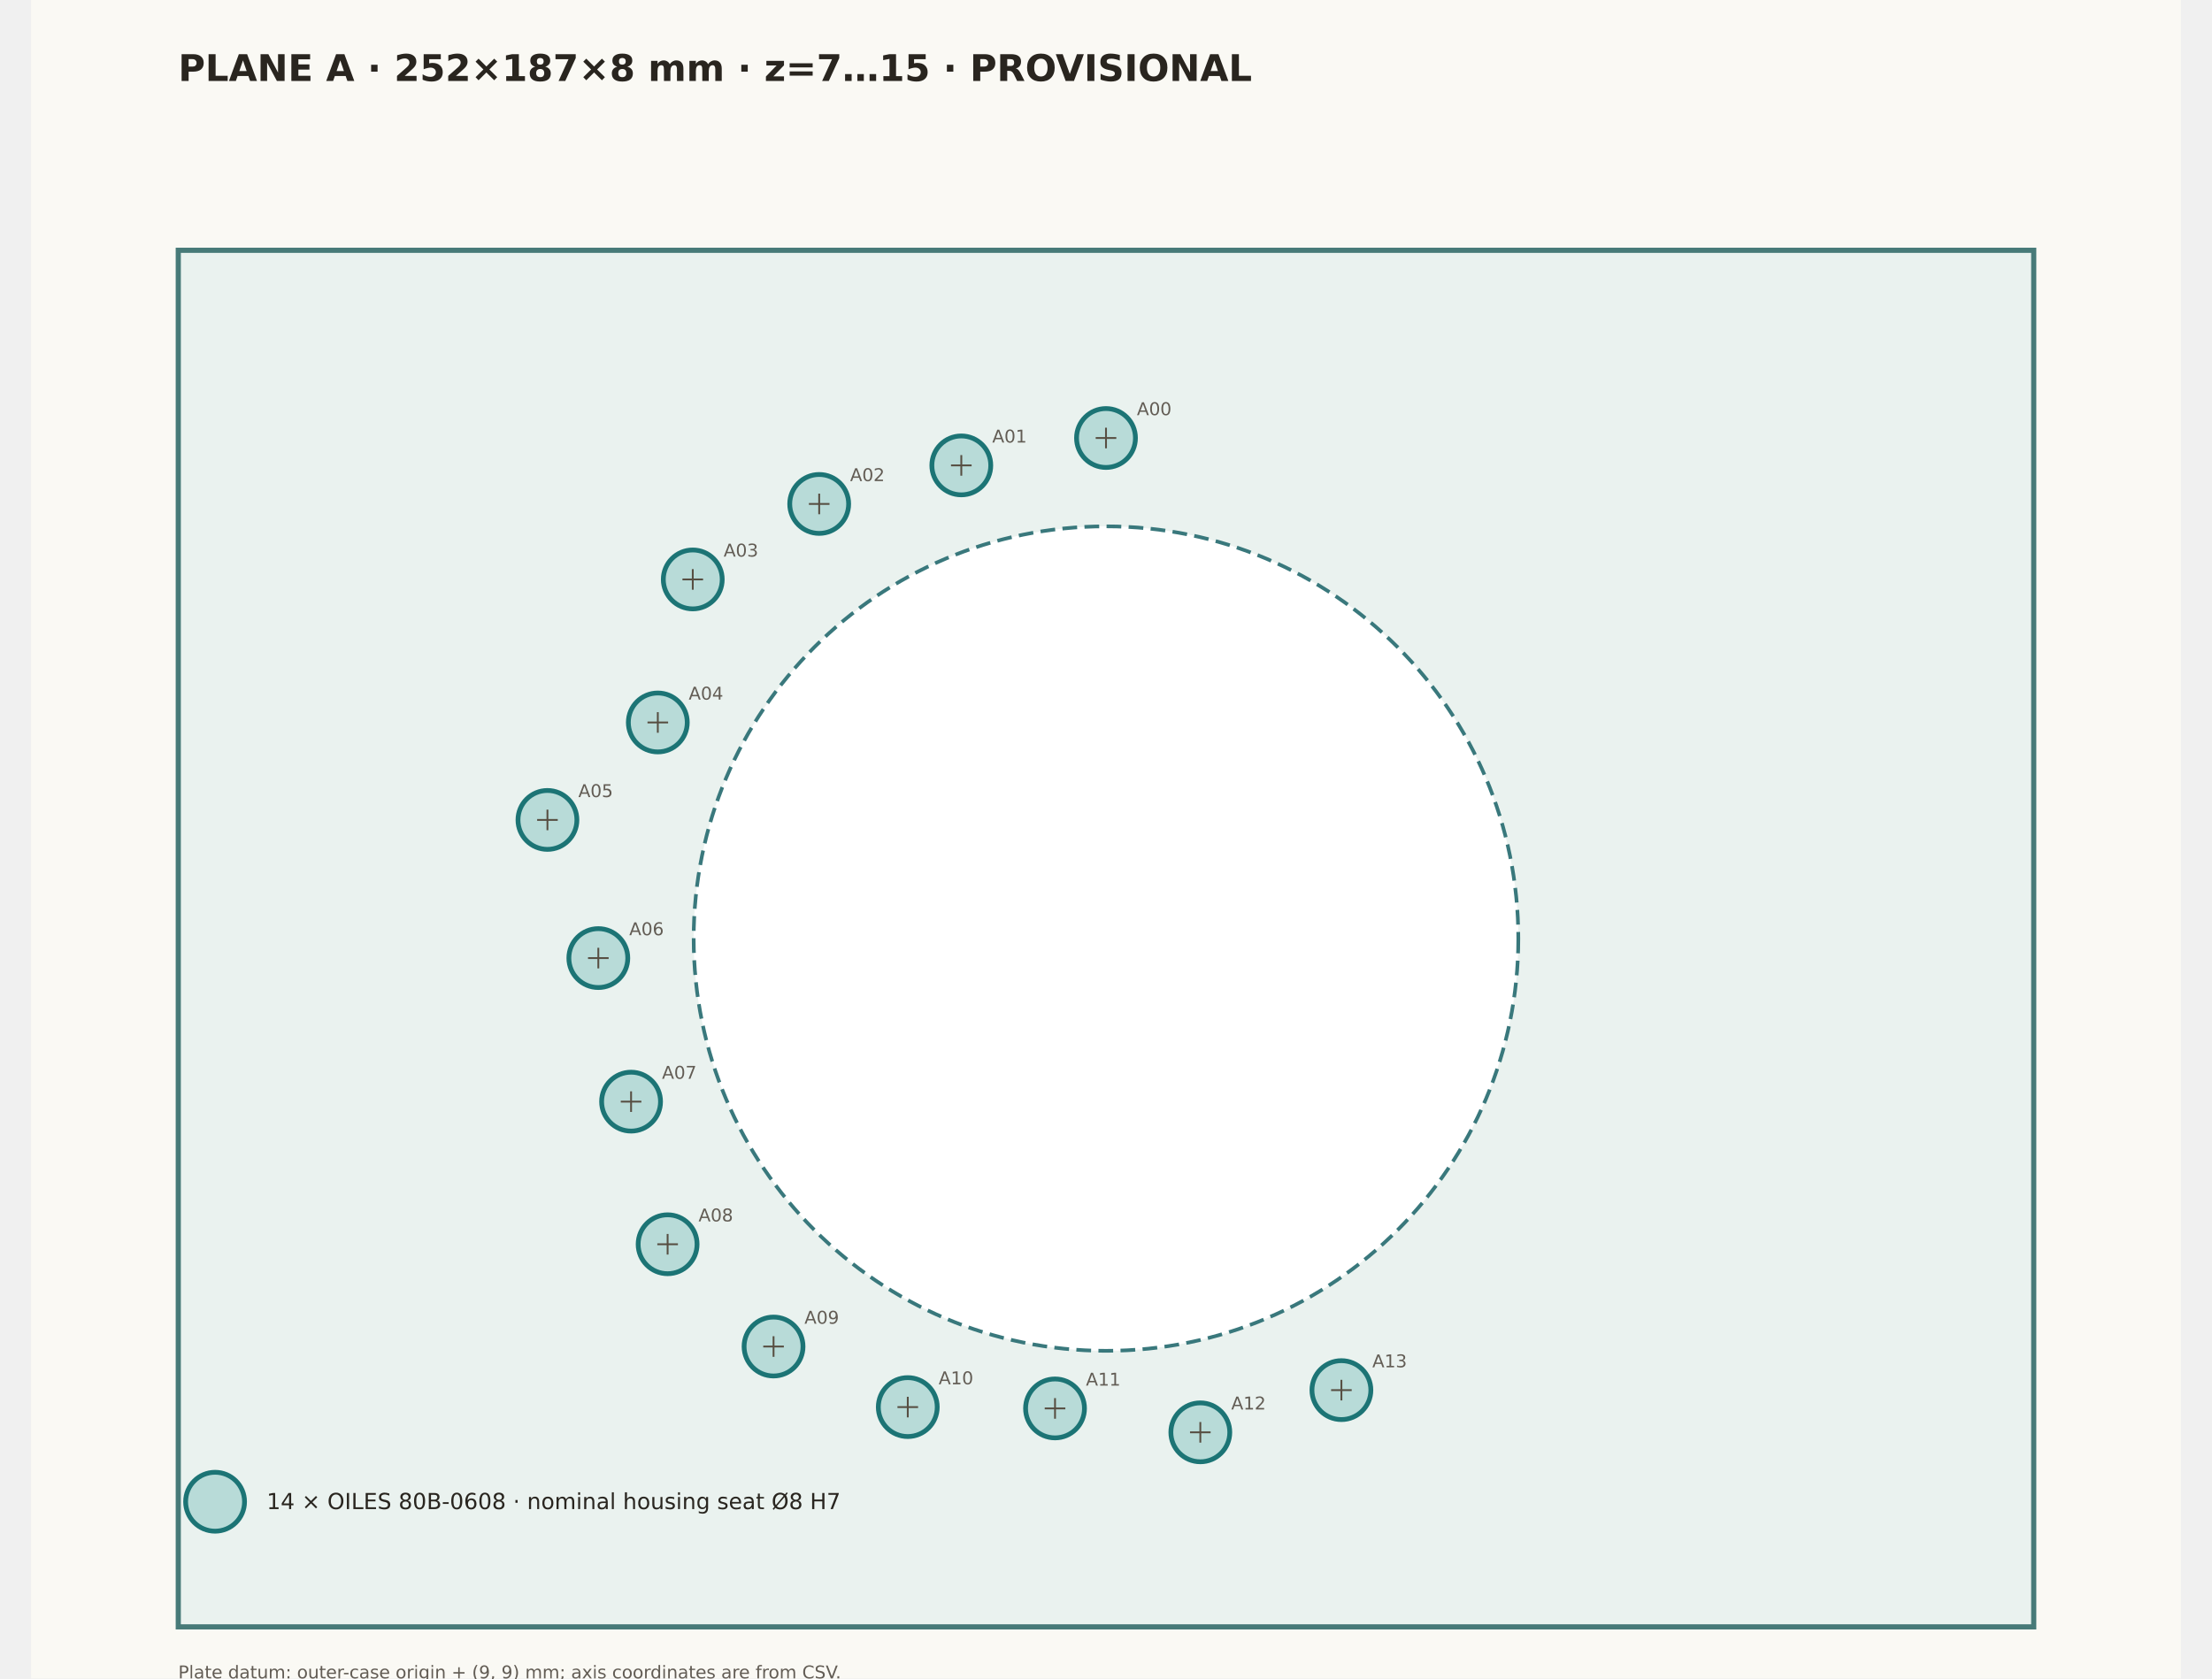
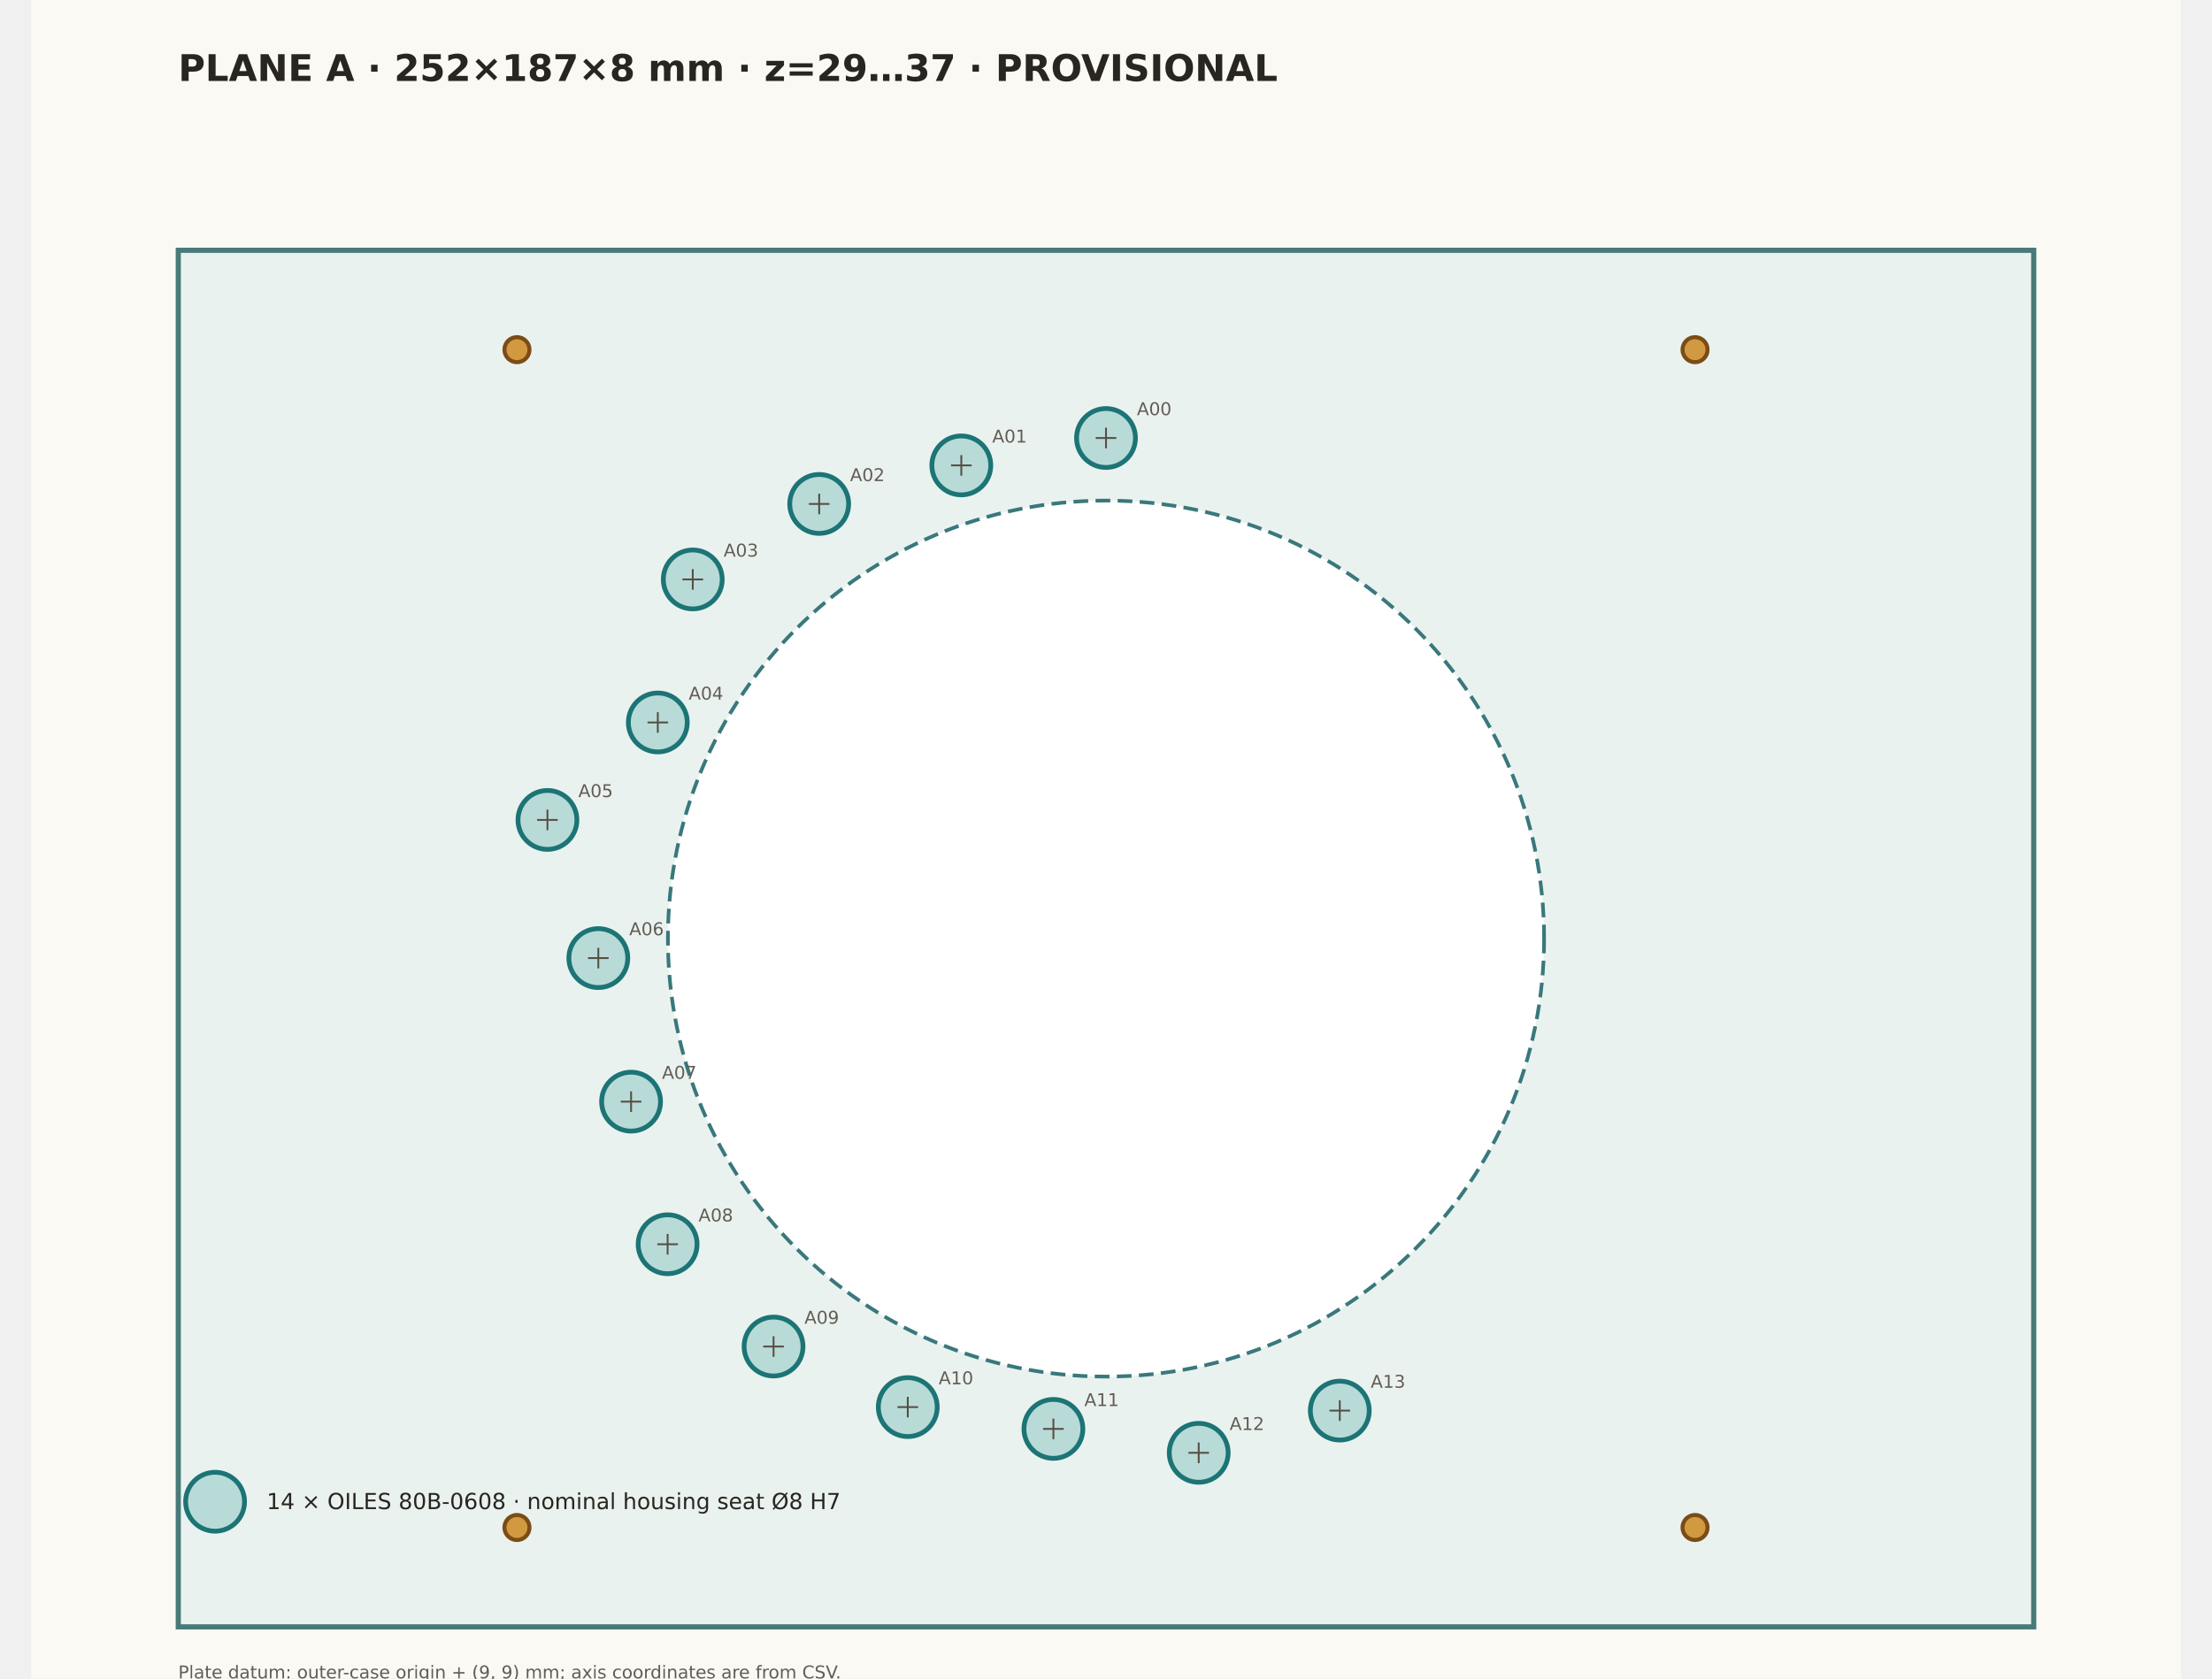
<svg xmlns="http://www.w3.org/2000/svg" width="1120" height="850" viewBox="-20 -34 292 228" role="img" aria-labelledby="title desc">
-   <style>text{font-family:DejaVu Sans,sans-serif;fill:#29251f}.title{font-size:5px;font-weight:bold}.small{font-size:3px}.tiny{font-size:2.4px;fill:#625c54}.plate{fill:#eaf2ef;stroke:#477a78;stroke-width:.7}.opening{fill:#fff;stroke:#39787c;stroke-width:.5;stroke-dasharray:2 1}.seat{fill:#b8dbd8;stroke:#1c7475;stroke-width:.65}.cross{stroke:#574e42;stroke-width:.25}</style>
+   <style>text{font-family:DejaVu Sans,sans-serif;fill:#29251f}.title{font-size:5px;font-weight:bold}.small{font-size:3px}.tiny{font-size:2.4px;fill:#625c54}.plate{fill:#eaf2ef;stroke:#477a78;stroke-width:.7}.opening{fill:#fff;stroke:#39787c;stroke-width:.5;stroke-dasharray:2 1}.seat{fill:#b8dbd8;stroke:#1c7475;stroke-width:.65}.cross{stroke:#574e42;stroke-width:.25}.carrier{fill:#d19a40;stroke:#7b4c16;stroke-width:.55}</style>
  <rect x="-20" y="-34" width="292" height="228" fill="#faf9f4" />
-   <text class="title" x="0" y="-23">PLANE A · 252×187×8 mm · z=7…15 · PROVISIONAL</text>
+   <text class="title" x="0" y="-23">PLANE A · 252×187×8 mm · z=29…37 · PROVISIONAL</text>
  <rect class="plate" x="0" y="0" width="252" height="187" />
-   <circle class="opening" cx="126" cy="93.5" r="56" />
+   <circle class="opening" cx="126" cy="93.5" r="59.5" />
+   <g class="carrier">
+     <circle cx="46" cy="13.5" r="1.7" />
+     <circle cx="206" cy="13.5" r="1.7" />
+     <circle cx="46" cy="173.5" r="1.7" />
+     <circle cx="206" cy="173.5" r="1.7" />
+   </g>
  <circle class="seat" cx="126.000" cy="25.500" r="4" />
  <path class="cross" d="M124.600,25.500 H127.400 M126.000,24.100 V26.900" />
  <text class="tiny" x="130.200" y="22.400">A00</text>
  <circle class="seat" cx="106.349" cy="29.221" r="4" />
  <path class="cross" d="M104.949,29.221 H107.749 M106.349,27.821 V30.621" />
  <text class="tiny" x="110.549" y="26.121">A01</text>
  <circle class="seat" cx="87.047" cy="34.457" r="4" />
  <path class="cross" d="M85.647,34.457 H88.447 M87.047,33.057 V35.857" />
  <text class="tiny" x="91.247" y="31.357">A02</text>
  <circle class="seat" cx="69.876" cy="44.712" r="4" />
  <path class="cross" d="M68.476,44.712 H71.276 M69.876,43.312 V46.112" />
  <text class="tiny" x="74.076" y="41.612">A03</text>
  <circle class="seat" cx="65.129" cy="64.141" r="4" />
  <path class="cross" d="M63.729,64.141 H66.529 M65.129,62.741 V65.541" />
  <text class="tiny" x="69.329" y="61.041">A04</text>
  <circle class="seat" cx="50.140" cy="77.382" r="4" />
  <path class="cross" d="M48.740,77.382 H51.540 M50.140,75.982 V78.782" />
  <text class="tiny" x="54.340" y="74.282">A05</text>
  <circle class="seat" cx="57.050" cy="96.150" r="4" />
  <path class="cross" d="M55.650,96.150 H58.450 M57.050,94.750 V97.550" />
  <text class="tiny" x="61.250" y="93.050">A06</text>
  <circle class="seat" cx="61.498" cy="115.650" r="4" />
  <path class="cross" d="M60.098,115.650 H62.898 M61.498,114.250 V117.050" />
  <text class="tiny" x="65.698" y="112.550">A07</text>
  <circle class="seat" cx="66.461" cy="135.024" r="4" />
  <path class="cross" d="M65.061,135.024 H67.861 M66.461,133.624 V136.424" />
  <text class="tiny" x="70.661" y="131.924">A08</text>
  <circle class="seat" cx="80.848" cy="148.917" r="4" />
  <path class="cross" d="M79.448,148.917 H82.248 M80.848,147.517 V150.317" />
  <text class="tiny" x="85.048" y="145.817">A09</text>
  <circle class="seat" cx="99.078" cy="157.144" r="4" />
  <path class="cross" d="M97.678,157.144 H100.478 M99.078,155.744 V158.544" />
  <text class="tiny" x="103.278" y="154.044">A10</text>
-   <circle class="seat" cx="119.077" cy="157.325" r="4" />
-   <path class="cross" d="M117.677,157.325 H120.477 M119.077,155.925 V158.725" />
-   <text class="tiny" x="123.277" y="154.225">A11</text>
-   <circle class="seat" cx="138.811" cy="160.572" r="4" />
-   <path class="cross" d="M137.411,160.572 H140.211 M138.811,159.172 V161.972" />
-   <text class="tiny" x="143.011" y="157.472">A12</text>
-   <circle class="seat" cx="157.972" cy="154.839" r="4" />
-   <path class="cross" d="M156.572,154.839 H159.372 M157.972,153.439 V156.239" />
-   <text class="tiny" x="162.172" y="151.739">A13</text>
+   <circle class="seat" cx="118.857" cy="160.106" r="4" />
+   <path class="cross" d="M117.457,160.106 H120.257 M118.857,158.706 V161.506" />
+   <text class="tiny" x="123.057" y="157.006">A11</text>
+   <circle class="seat" cx="138.592" cy="163.354" r="4" />
+   <path class="cross" d="M137.192,163.354 H139.992 M138.592,161.954 V164.754" />
+   <text class="tiny" x="142.792" y="160.254">A12</text>
+   <circle class="seat" cx="157.752" cy="157.620" r="4" />
+   <path class="cross" d="M156.352,157.620 H159.152 M157.752,156.220 V159.020" />
+   <text class="tiny" x="161.952" y="154.520">A13</text>
  <circle class="seat" cx="5" cy="170" r="4" />
  <text class="small" x="12" y="171">14 × OILES 80B-0608 · nominal housing seat Ø8 H7</text>
  <text class="tiny" x="0" y="194">Plate datum: outer-case origin + (9, 9) mm; axis coordinates are from CSV.</text>
-   <text class="tiny" x="0" y="199">OILES housing fit and post-press bore must be validated in a same-material coupon before making either plate.</text>
-   <text class="tiny" x="0" y="204">Transparent PC is still provisional; do not use this SVG as CNC/CAM output.</text>
+   <text class="tiny" x="0" y="199">Use the catalog Ø8 H7 seat on the finished plate; inspect fit and free rotation during assembly.</text>
+   <text class="tiny" x="0" y="204">Orange dots: display-carrier M3 clearance holes, case X/Y=±80mm, Ø3.4.</text>
+   <text class="tiny" x="0" y="209">Transparent PC is a one-off material candidate; drawing is not CNC/CAM output.</text>
</svg>
